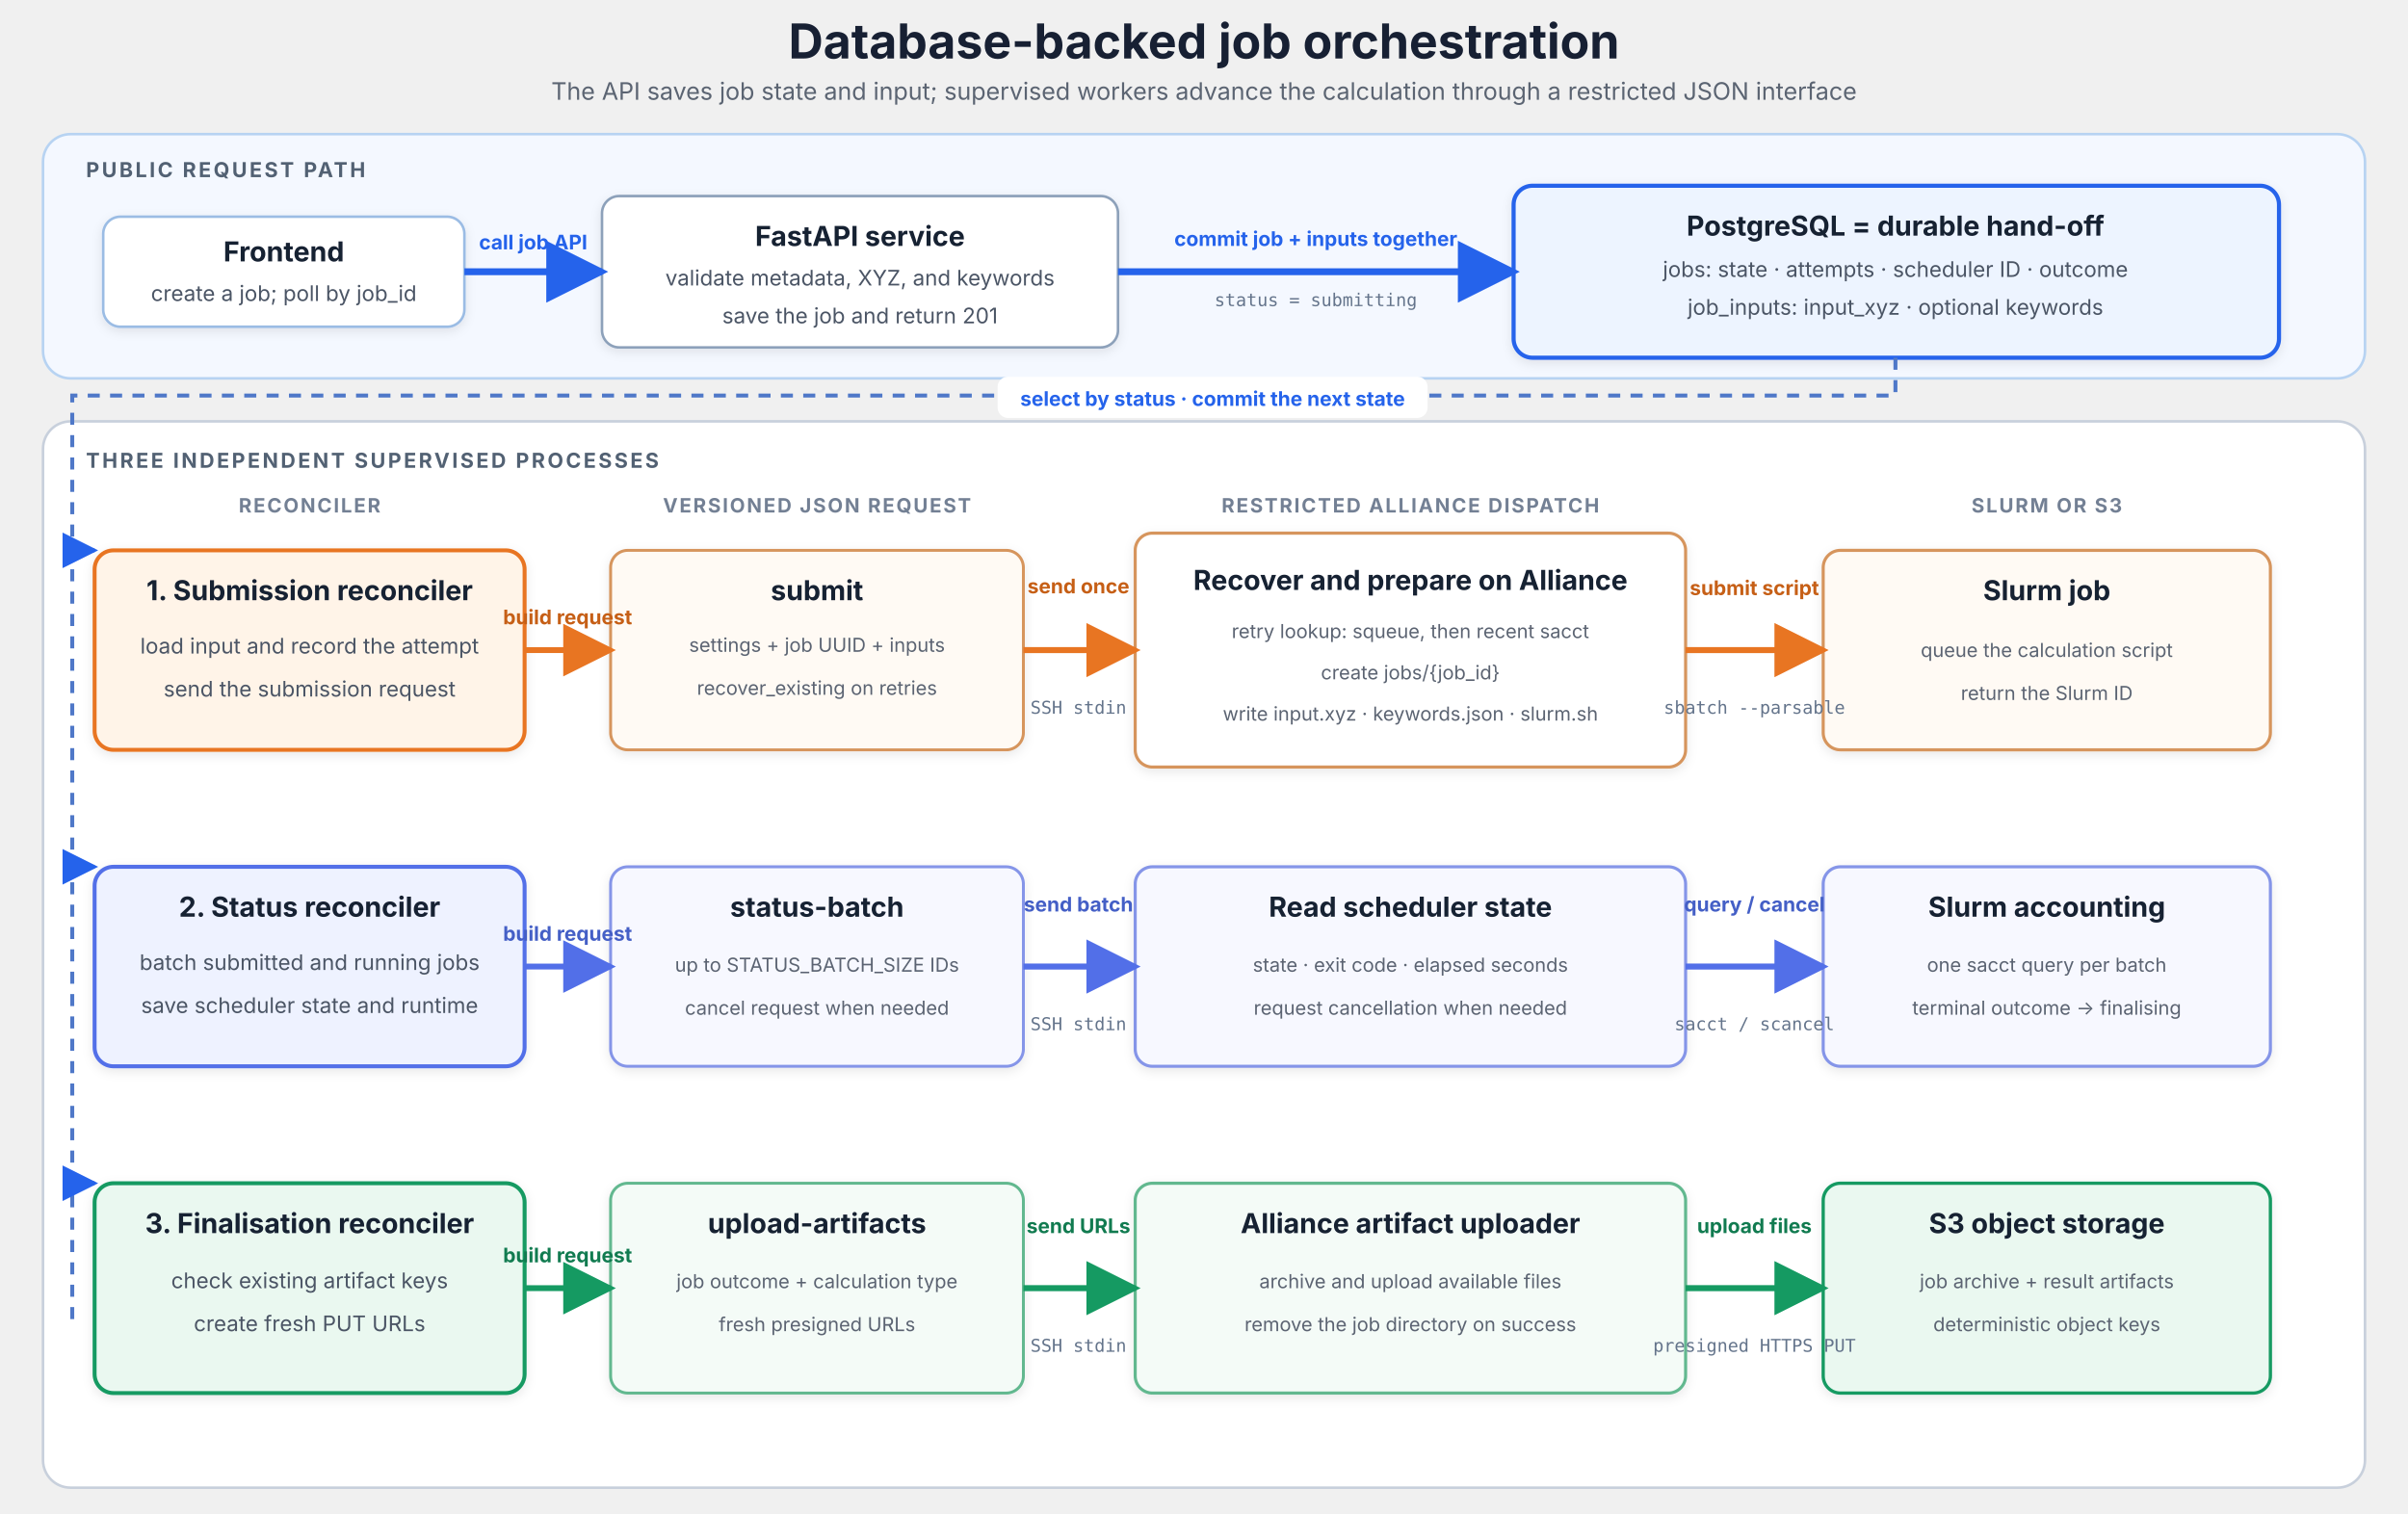
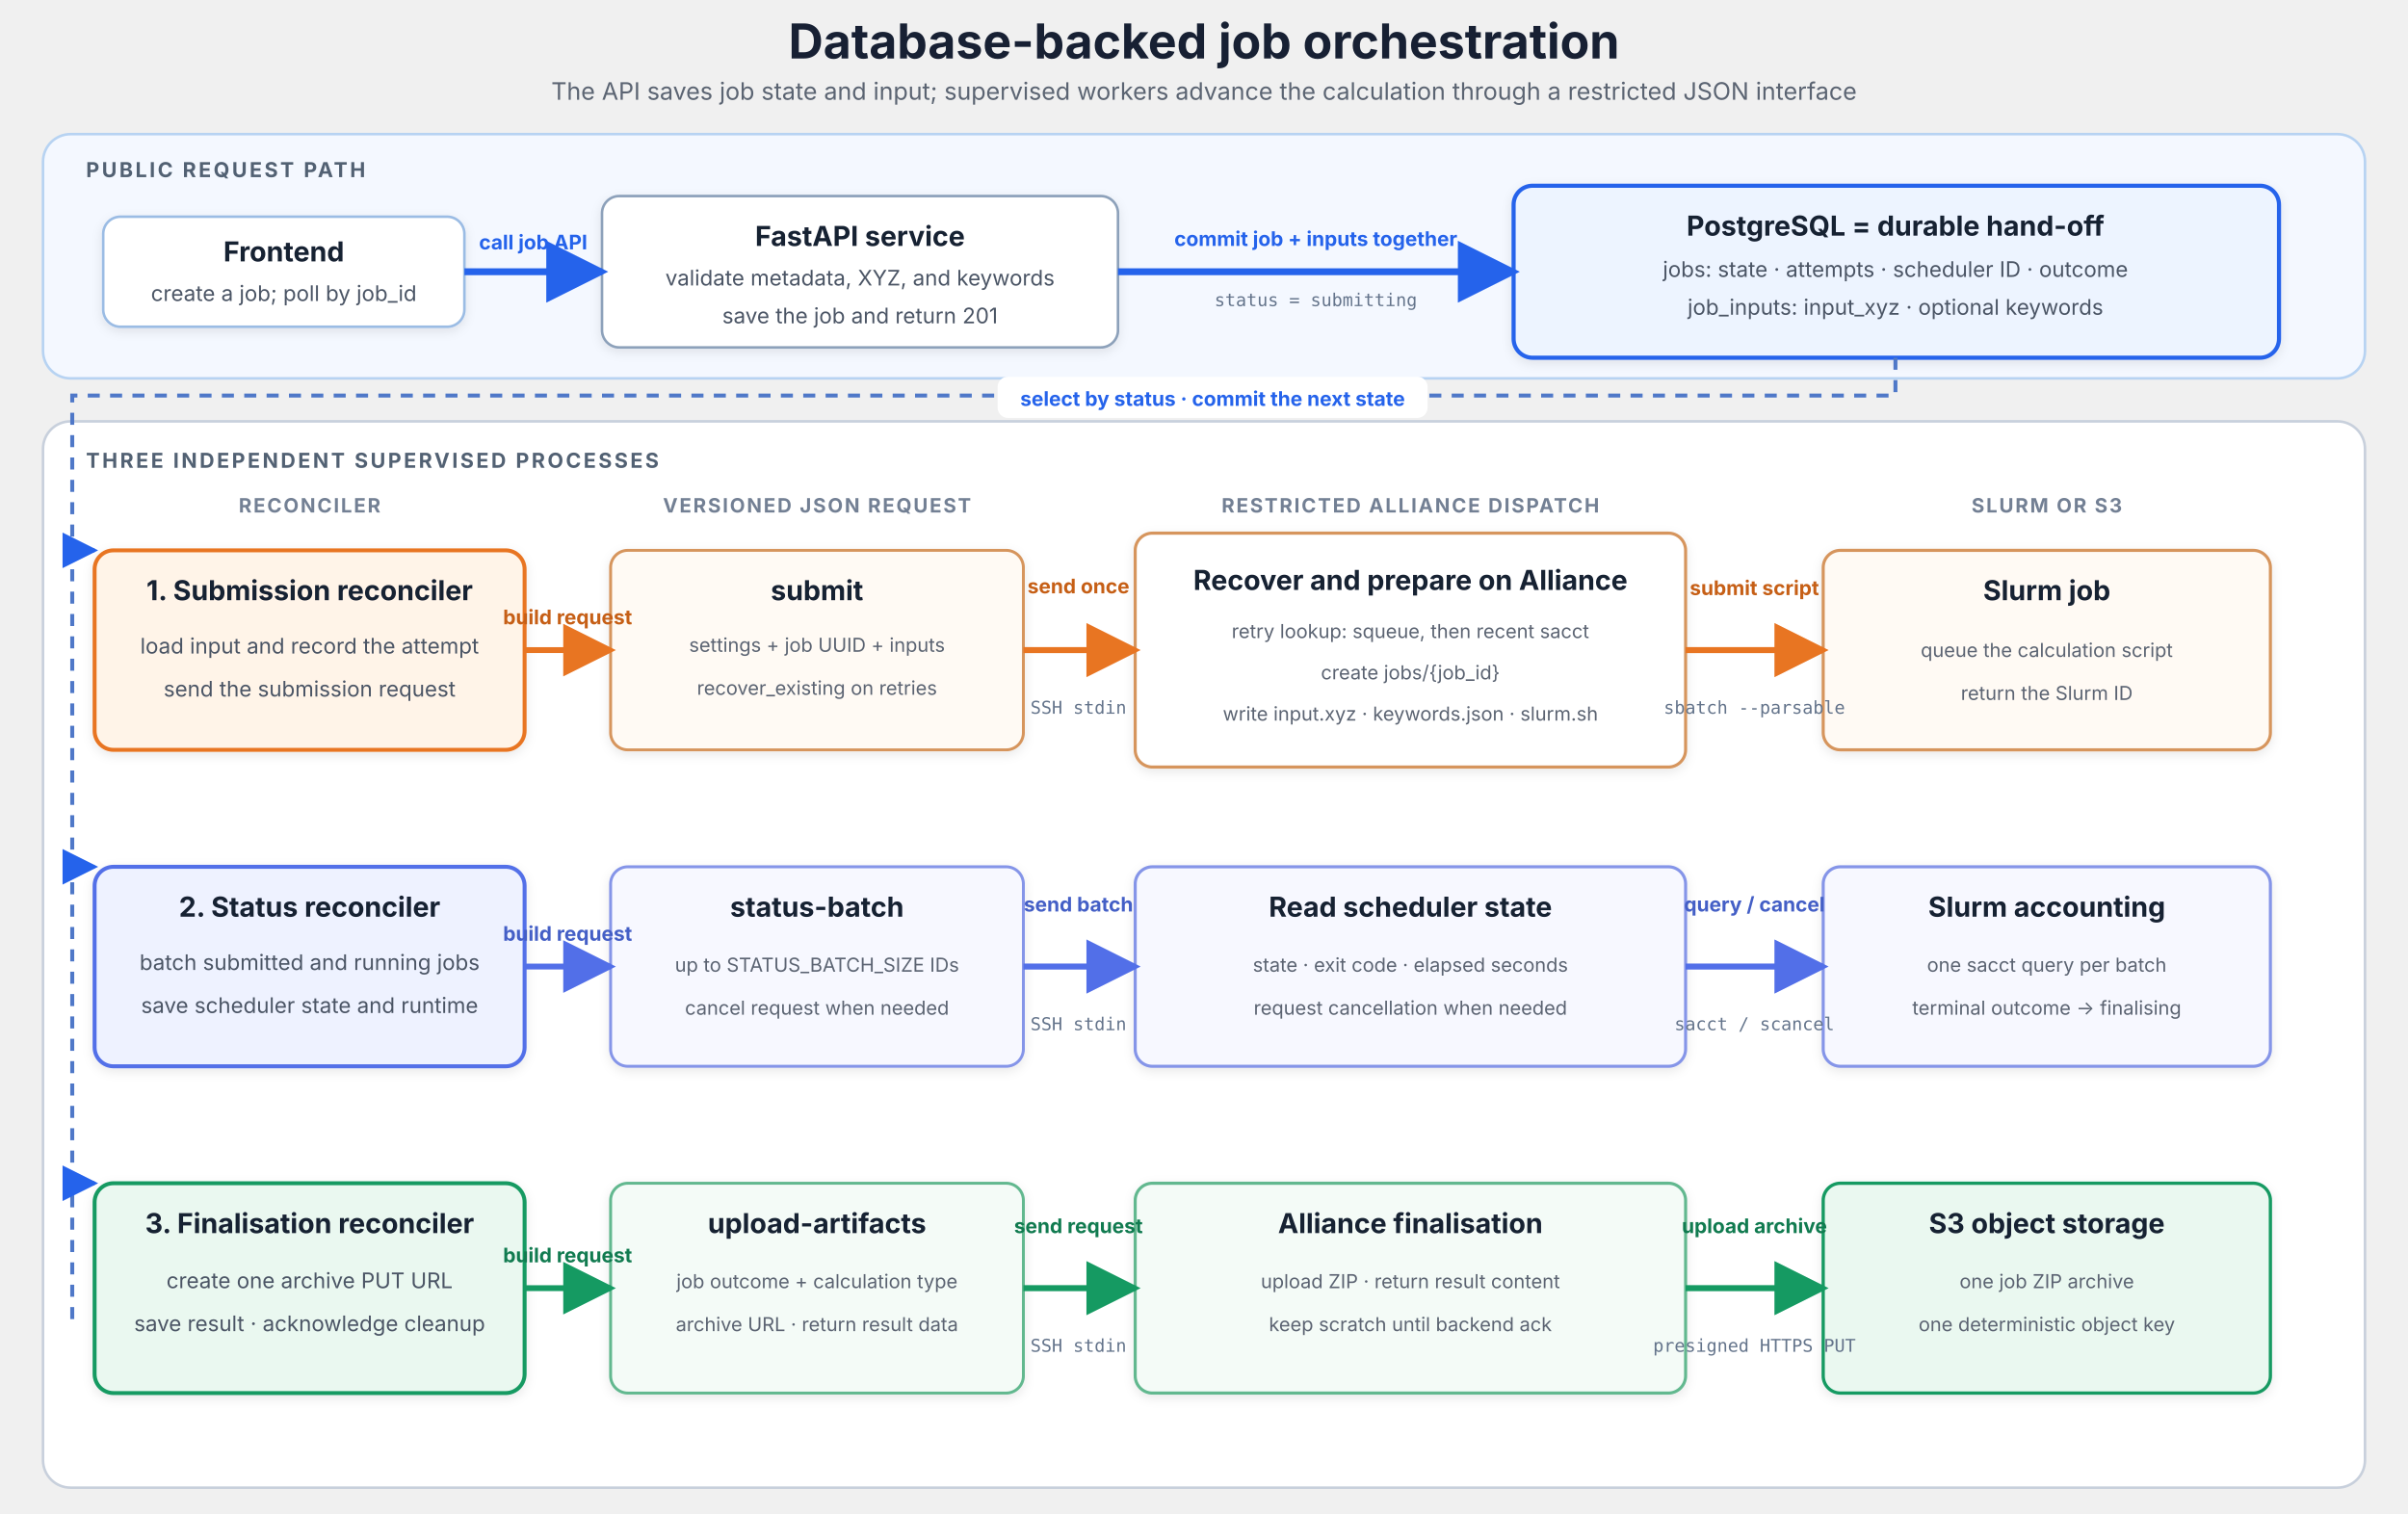
<svg xmlns="http://www.w3.org/2000/svg" viewBox="0 0 1400 880" role="img" aria-labelledby="title description">
  <defs>
    <marker id="arrow-blue" viewBox="0 0 10 10" refX="9" refY="5" markerWidth="9" markerHeight="9" orient="auto">
      <path d="M0,0 L10,5 L0,10 Z" fill="#2563eb" />
    </marker>
    <marker id="arrow-orange" viewBox="0 0 10 10" refX="9" refY="5" markerWidth="9" markerHeight="9" orient="auto">
      <path d="M0,0 L10,5 L0,10 Z" fill="#e87522" />
    </marker>
    <marker id="arrow-indigo" viewBox="0 0 10 10" refX="9" refY="5" markerWidth="9" markerHeight="9" orient="auto">
      <path d="M0,0 L10,5 L0,10 Z" fill="#526fe8" />
    </marker>
    <marker id="arrow-green" viewBox="0 0 10 10" refX="9" refY="5" markerWidth="9" markerHeight="9" orient="auto">
      <path d="M0,0 L10,5 L0,10 Z" fill="#159a62" />
    </marker>
    <filter id="shadow" x="-20%" y="-20%" width="140%" height="140%">
      <feDropShadow dx="0" dy="2" stdDeviation="3" flood-color="#0f172a" flood-opacity="0.09" />
    </filter>
  </defs>
  <style>
    text { font-family: Inter, ui-sans-serif, system-ui, -apple-system, BlinkMacSystemFont, "Segoe UI", sans-serif; fill: #172033; }
    .title { font-size: 28px; font-weight: 700; }
    .subtitle { font-size: 14px; fill: #5b6472; }
    .panel-title { font-size: 12px; font-weight: 700; letter-spacing: 1.4px; fill: #526173; }
    .column-title { font-size: 11.5px; font-weight: 700; letter-spacing: 1px; fill: #738094; }
    .node-title { font-size: 16px; font-weight: 700; }
    .node-body { font-size: 12.5px; fill: #4b5565; }
    .node-small { font-size: 11.2px; fill: #5b6472; }
    .action { font-size: 11.7px; font-weight: 700; }
    .command { font-family: ui-monospace, SFMono-Regular, Menlo, Consolas, monospace; font-size: 10.3px; fill: #64748b; }
    .blue { fill: #2563eb; }
    .orange { fill: #c65f16; }
    .indigo { fill: #445fc6; }
    .green { fill: #117b50; }
    .footer { font-size: 12.5px; font-weight: 600; fill: #526173; }
  </style>
  <text class="title" x="700" y="34" text-anchor="middle">Database-backed job orchestration</text>
  <text class="subtitle" x="700" y="58" text-anchor="middle">The API saves job state and input; supervised workers advance the calculation through a restricted JSON interface</text>
  <rect x="25" y="78" width="1350" height="142" rx="16" fill="#f4f8ff" stroke="#b7d3f2" stroke-width="1.5" />
  <text class="panel-title" x="50" y="103">PUBLIC REQUEST PATH</text>
  <g filter="url(#shadow)">
    <rect x="60" y="126" width="210" height="64" rx="10" fill="#ffffff" stroke="#9bbce4" stroke-width="1.5" />
    <text class="node-title" x="165" y="152" text-anchor="middle">Frontend</text>
    <text class="node-body" x="165" y="175" text-anchor="middle">create a job; poll by job_id</text>
  </g>
  <g filter="url(#shadow)">
    <rect x="350" y="114" width="300" height="88" rx="10" fill="#ffffff" stroke="#8da1ba" stroke-width="1.5" />
    <text class="node-title" x="500" y="143" text-anchor="middle">FastAPI service</text>
    <text class="node-body" x="500" y="166" text-anchor="middle">validate metadata, XYZ, and keywords</text>
    <text class="node-body" x="500" y="188" text-anchor="middle">save the job and return 201</text>
  </g>
  <g filter="url(#shadow)">
    <rect x="880" y="108" width="445" height="100" rx="11" fill="#edf4ff" stroke="#2563eb" stroke-width="2.4" />
    <text class="node-title" x="1102" y="137" text-anchor="middle">PostgreSQL = durable hand-off</text>
    <text class="node-body" x="1102" y="161" text-anchor="middle">jobs: state · attempts · scheduler ID · outcome</text>
    <text class="node-body" x="1102" y="183" text-anchor="middle">job_inputs: input_xyz · optional keywords</text>
  </g>
  <path d="M270 158 H350" fill="none" stroke="#2563eb" stroke-width="4" marker-end="url(#arrow-blue)" />
  <text class="action blue" x="310" y="145" text-anchor="middle">call job API</text>
  <path d="M650 158 H880" fill="none" stroke="#2563eb" stroke-width="4" marker-end="url(#arrow-blue)" />
  <text class="action blue" x="765" y="143" text-anchor="middle">commit job + inputs together</text>
  <text class="command" x="765" y="178" text-anchor="middle">status = submitting</text>
  <rect x="25" y="245" width="1350" height="620" rx="16" fill="#ffffff" stroke="#c8d0dc" stroke-width="1.5" />
  <text class="panel-title" x="50" y="272">THREE INDEPENDENT SUPERVISED PROCESSES</text>
  <text class="column-title" x="180" y="298" text-anchor="middle">RECONCILER</text>
  <text class="column-title" x="475" y="298" text-anchor="middle">VERSIONED JSON REQUEST</text>
  <text class="column-title" x="820" y="298" text-anchor="middle">RESTRICTED ALLIANCE DISPATCH</text>
  <text class="column-title" x="1190" y="298" text-anchor="middle">SLURM OR S3</text>
  <path d="M1102 208 V230 H42 V771" fill="none" stroke="#4f78c8" stroke-width="2.3" stroke-dasharray="7 6" />
  <path d="M42 320 H55" fill="none" stroke="#4f78c8" stroke-width="2.3" marker-end="url(#arrow-blue)" />
  <path d="M42 504 H55" fill="none" stroke="#4f78c8" stroke-width="2.3" marker-end="url(#arrow-blue)" />
  <path d="M42 688 H55" fill="none" stroke="#4f78c8" stroke-width="2.3" marker-end="url(#arrow-blue)" />
  <rect x="580" y="219" width="250" height="24" rx="6" fill="#ffffff" />
  <text class="action blue" x="705" y="236" text-anchor="middle">select by status · commit the next state</text>
  <g filter="url(#shadow)">
    <rect x="55" y="320" width="250" height="116" rx="11" fill="#fff4e8" stroke="#e87522" stroke-width="2.3" />
    <text class="node-title" x="180" y="349" text-anchor="middle">1. Submission reconciler</text>
    <text class="node-body" x="180" y="380" text-anchor="middle">load input and record the attempt</text>
    <text class="node-body" x="180" y="405" text-anchor="middle">send the submission request</text>
  </g>
  <g filter="url(#shadow)">
    <rect x="355" y="320" width="240" height="116" rx="10" fill="#fffaf4" stroke="#d6955d" stroke-width="1.7" />
    <text class="node-title" x="475" y="349" text-anchor="middle">submit</text>
    <text class="node-small" x="475" y="379" text-anchor="middle">settings + job UUID + inputs</text>
    <text class="node-small" x="475" y="404" text-anchor="middle">recover_existing on retries</text>
  </g>
  <g filter="url(#shadow)">
    <rect x="660" y="310" width="320" height="136" rx="10" fill="#ffffff" stroke="#d6955d" stroke-width="1.8" />
    <text class="node-title" x="820" y="343" text-anchor="middle">Recover and prepare on Alliance</text>
    <text class="node-small" x="820" y="371" text-anchor="middle">retry lookup: squeue, then recent sacct</text>
    <text class="node-small" x="820" y="395" text-anchor="middle">create jobs/{job_id}</text>
    <text class="node-small" x="820" y="419" text-anchor="middle">write input.xyz · keywords.json · slurm.sh</text>
  </g>
  <g filter="url(#shadow)">
    <rect x="1060" y="320" width="260" height="116" rx="10" fill="#fffaf4" stroke="#d6955d" stroke-width="1.8" />
    <text class="node-title" x="1190" y="349" text-anchor="middle">Slurm job</text>
    <text class="node-small" x="1190" y="382" text-anchor="middle">queue the calculation script</text>
    <text class="node-small" x="1190" y="407" text-anchor="middle">return the Slurm ID</text>
  </g>
  <path d="M305 378 H355" fill="none" stroke="#e87522" stroke-width="3.4" marker-end="url(#arrow-orange)" />
  <text class="action orange" x="330" y="363" text-anchor="middle">build request</text>
  <path d="M595 378 H660" fill="none" stroke="#e87522" stroke-width="3.5" marker-end="url(#arrow-orange)" />
  <text class="action orange" x="627" y="345" text-anchor="middle">send once</text>
  <text class="command" x="627" y="415" text-anchor="middle">SSH stdin</text>
  <path d="M980 378 H1060" fill="none" stroke="#e87522" stroke-width="3.5" marker-end="url(#arrow-orange)" />
  <text class="action orange" x="1020" y="346" text-anchor="middle">submit script</text>
  <text class="command" x="1020" y="415" text-anchor="middle">sbatch --parsable</text>
  <g filter="url(#shadow)">
    <rect x="55" y="504" width="250" height="116" rx="11" fill="#eef2ff" stroke="#526fe8" stroke-width="2.3" />
    <text class="node-title" x="180" y="533" text-anchor="middle">2. Status reconciler</text>
    <text class="node-body" x="180" y="564" text-anchor="middle">batch submitted and running jobs</text>
    <text class="node-body" x="180" y="589" text-anchor="middle">save scheduler state and runtime</text>
  </g>
  <g filter="url(#shadow)">
    <rect x="355" y="504" width="240" height="116" rx="10" fill="#f7f8ff" stroke="#8595e8" stroke-width="1.7" />
    <text class="node-title" x="475" y="533" text-anchor="middle">status-batch</text>
    <text class="node-small" x="475" y="565" text-anchor="middle">up to STATUS_BATCH_SIZE IDs</text>
    <text class="node-small" x="475" y="590" text-anchor="middle">cancel request when needed</text>
  </g>
  <g filter="url(#shadow)">
    <rect x="660" y="504" width="320" height="116" rx="10" fill="#f7f8ff" stroke="#8595e8" stroke-width="1.8" />
    <text class="node-title" x="820" y="533" text-anchor="middle">Read scheduler state</text>
    <text class="node-small" x="820" y="565" text-anchor="middle">state · exit code · elapsed seconds</text>
    <text class="node-small" x="820" y="590" text-anchor="middle">request cancellation when needed</text>
  </g>
  <g filter="url(#shadow)">
    <rect x="1060" y="504" width="260" height="116" rx="10" fill="#f7f8ff" stroke="#8595e8" stroke-width="1.8" />
    <text class="node-title" x="1190" y="533" text-anchor="middle">Slurm accounting</text>
    <text class="node-small" x="1190" y="565" text-anchor="middle">one sacct query per batch</text>
    <text class="node-small" x="1190" y="590" text-anchor="middle">terminal outcome → finalising</text>
  </g>
  <path d="M305 562 H355" fill="none" stroke="#526fe8" stroke-width="3.4" marker-end="url(#arrow-indigo)" />
  <text class="action indigo" x="330" y="547" text-anchor="middle">build request</text>
  <path d="M595 562 H660" fill="none" stroke="#526fe8" stroke-width="3.5" marker-end="url(#arrow-indigo)" />
  <text class="action indigo" x="627" y="530" text-anchor="middle">send batch</text>
  <text class="command" x="627" y="599" text-anchor="middle">SSH stdin</text>
  <path d="M980 562 H1060" fill="none" stroke="#526fe8" stroke-width="3.5" marker-end="url(#arrow-indigo)" />
  <text class="action indigo" x="1020" y="530" text-anchor="middle">query / cancel</text>
  <text class="command" x="1020" y="599" text-anchor="middle">sacct / scancel</text>
  <g filter="url(#shadow)">
    <rect x="55" y="688" width="250" height="122" rx="11" fill="#eaf8f0" stroke="#159a62" stroke-width="2.3" />
    <text class="node-title" x="180" y="717" text-anchor="middle">3. Finalisation reconciler</text>
-     <text class="node-body" x="180" y="749" text-anchor="middle">check existing artifact keys</text>
-     <text class="node-body" x="180" y="774" text-anchor="middle">create fresh PUT URLs</text>
+     <text class="node-body" x="180" y="749" text-anchor="middle">create one archive PUT URL</text>
+     <text class="node-body" x="180" y="774" text-anchor="middle">save result · acknowledge cleanup</text>
  </g>
  <g filter="url(#shadow)">
    <rect x="355" y="688" width="240" height="122" rx="10" fill="#f4fbf7" stroke="#62b88f" stroke-width="1.7" />
    <text class="node-title" x="475" y="717" text-anchor="middle">upload-artifacts</text>
    <text class="node-small" x="475" y="749" text-anchor="middle">job outcome + calculation type</text>
-     <text class="node-small" x="475" y="774" text-anchor="middle">fresh presigned URLs</text>
+     <text class="node-small" x="475" y="774" text-anchor="middle">archive URL · return result data</text>
  </g>
  <g filter="url(#shadow)">
    <rect x="660" y="688" width="320" height="122" rx="10" fill="#f4fbf7" stroke="#62b88f" stroke-width="1.8" />
-     <text class="node-title" x="820" y="717" text-anchor="middle">Alliance artifact uploader</text>
-     <text class="node-small" x="820" y="749" text-anchor="middle">archive and upload available files</text>
-     <text class="node-small" x="820" y="774" text-anchor="middle">remove the job directory on success</text>
+     <text class="node-title" x="820" y="717" text-anchor="middle">Alliance finalisation</text>
+     <text class="node-small" x="820" y="749" text-anchor="middle">upload ZIP · return result content</text>
+     <text class="node-small" x="820" y="774" text-anchor="middle">keep scratch until backend ack</text>
  </g>
  <g filter="url(#shadow)">
    <rect x="1060" y="688" width="260" height="122" rx="10" fill="#eaf8f0" stroke="#159a62" stroke-width="1.9" />
    <text class="node-title" x="1190" y="717" text-anchor="middle">S3 object storage</text>
-     <text class="node-small" x="1190" y="749" text-anchor="middle">job archive + result artifacts</text>
-     <text class="node-small" x="1190" y="774" text-anchor="middle">deterministic object keys</text>
+     <text class="node-small" x="1190" y="749" text-anchor="middle">one job ZIP archive</text>
+     <text class="node-small" x="1190" y="774" text-anchor="middle">one deterministic object key</text>
  </g>
  <path d="M305 749 H355" fill="none" stroke="#159a62" stroke-width="3.4" marker-end="url(#arrow-green)" />
  <text class="action green" x="330" y="734" text-anchor="middle">build request</text>
  <path d="M595 749 H660" fill="none" stroke="#159a62" stroke-width="3.5" marker-end="url(#arrow-green)" />
-   <text class="action green" x="627" y="717" text-anchor="middle">send URLs</text>
+   <text class="action green" x="627" y="717" text-anchor="middle">send request</text>
  <text class="command" x="627" y="786" text-anchor="middle">SSH stdin</text>
  <path d="M980 749 H1060" fill="none" stroke="#159a62" stroke-width="3.5" marker-end="url(#arrow-green)" />
-   <text class="action green" x="1020" y="717" text-anchor="middle">upload files</text>
+   <text class="action green" x="1020" y="717" text-anchor="middle">upload archive</text>
  <text class="command" x="1020" y="786" text-anchor="middle">presigned HTTPS PUT</text>
</svg>
